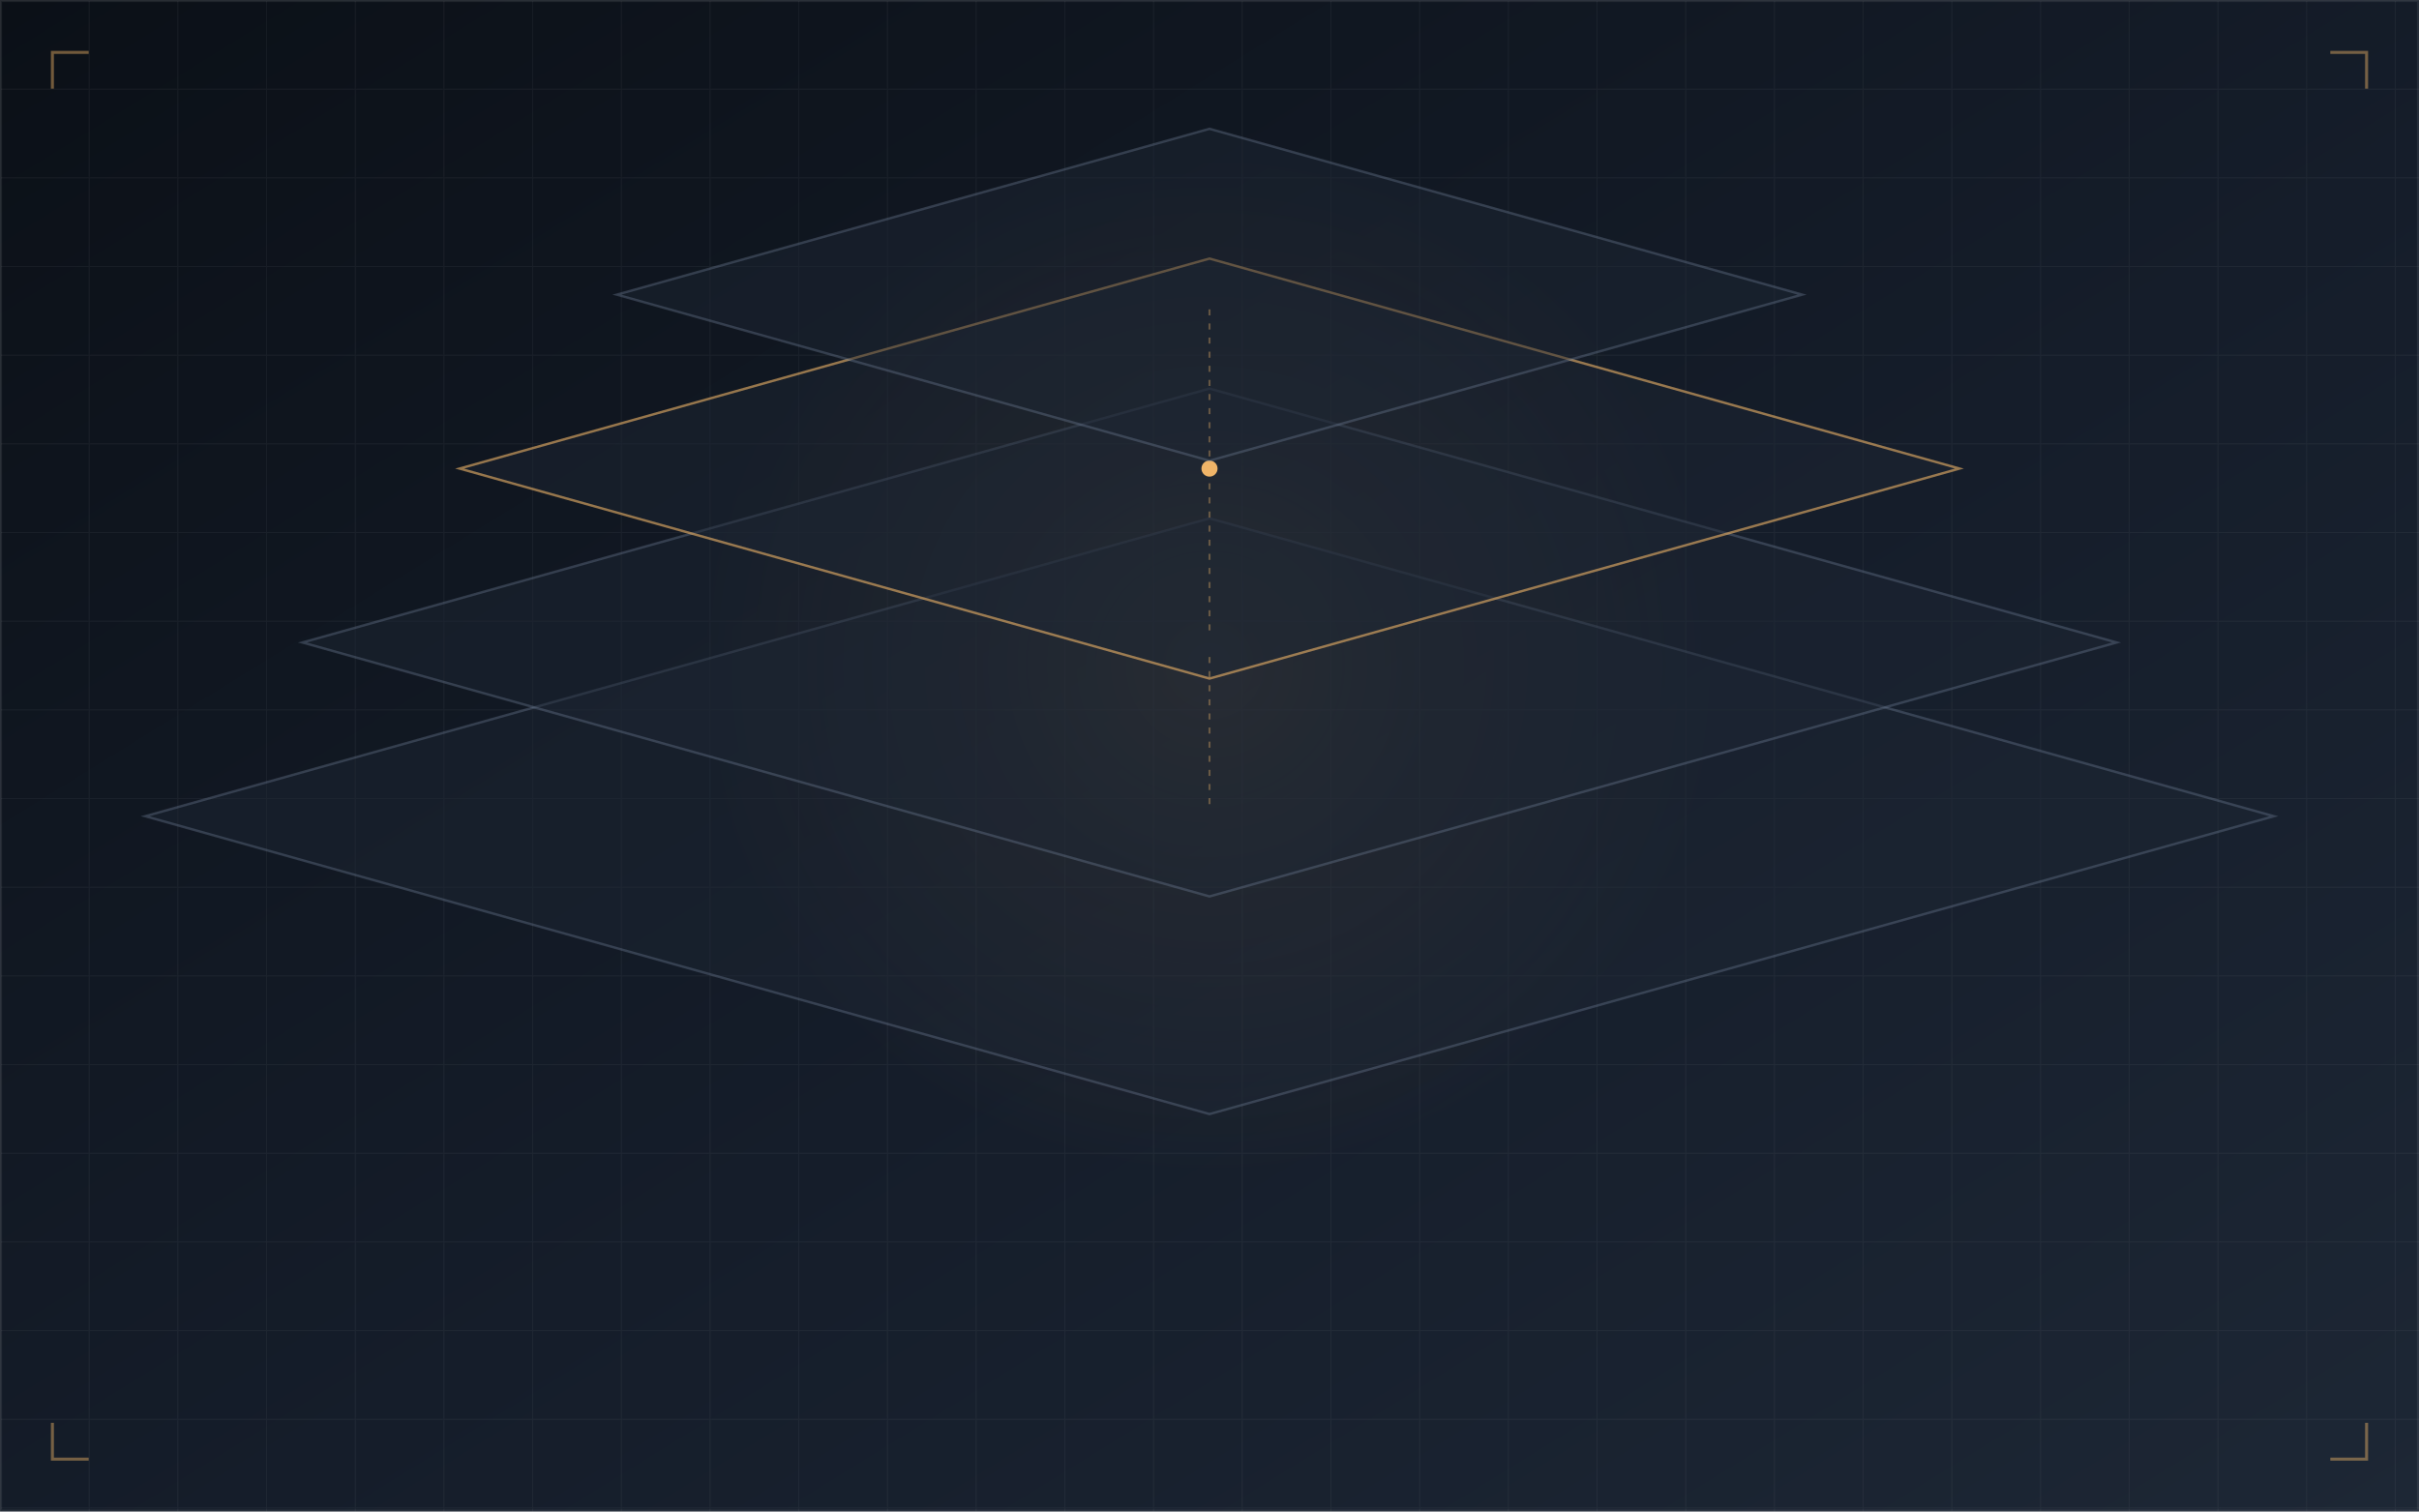
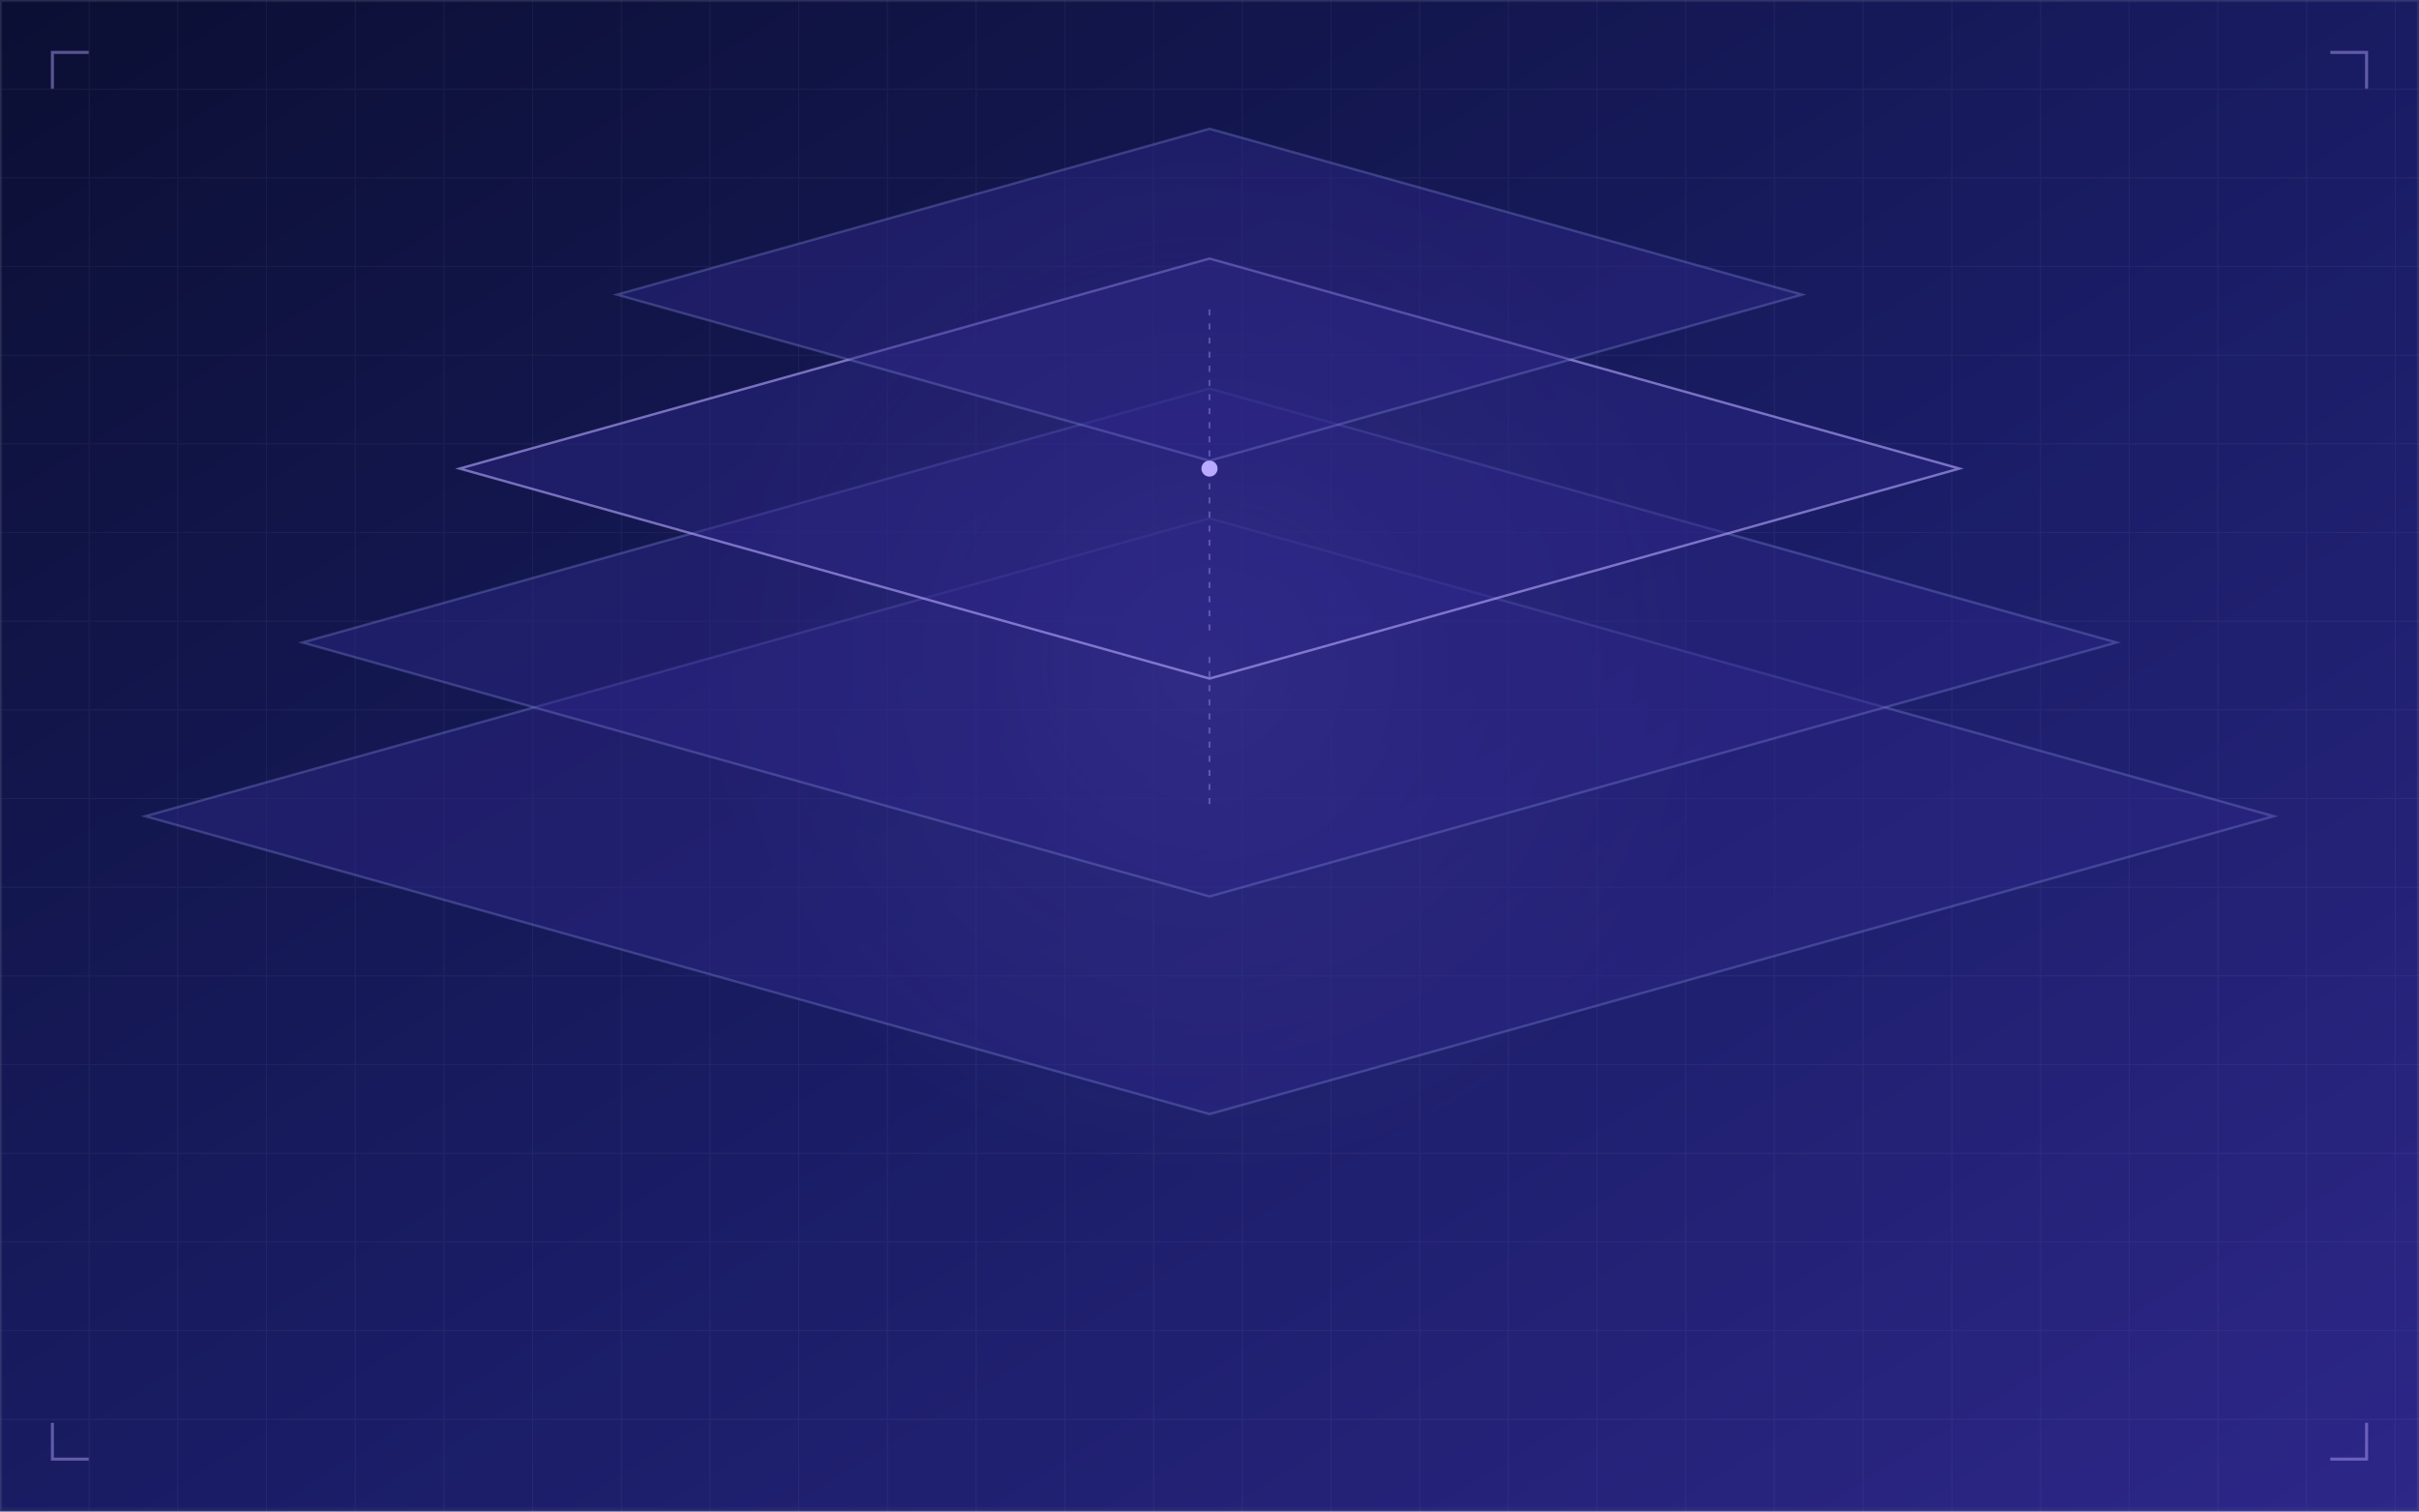
<svg xmlns="http://www.w3.org/2000/svg" viewBox="0 0 1200 750" width="1200" height="750" role="img" aria-hidden="true">
  <defs>
    <linearGradient id="bg-g" x1="0" y1="0" x2="1" y2="1">
-       <stop offset="0%" stop-color="#0B1017" />
-       <stop offset="55%" stop-color="#151D2A" />
-       <stop offset="100%" stop-color="#1D2735" />
+       <stop offset="0%" stop-color="#0B0F33" />
+       <stop offset="55%" stop-color="#1A1D66" />
+       <stop offset="100%" stop-color="#2D2788" />
    </linearGradient>
    <radialGradient id="glow-g" cx="0.5" cy="0.5" r="0.5">
-       <stop offset="0%" stop-color="#EFB468" stop-opacity="0.20" />
-       <stop offset="45%" stop-color="#EFB468" stop-opacity="0.07" />
-       <stop offset="100%" stop-color="#EFB468" stop-opacity="0" />
+       <stop offset="0%" stop-color="#B8AAFF" stop-opacity="0.20" />
+       <stop offset="45%" stop-color="#B8AAFF" stop-opacity="0.07" />
+       <stop offset="100%" stop-color="#B8AAFF" stop-opacity="0" />
    </radialGradient>
    <pattern id="grid-g" width="44" height="44" patternUnits="userSpaceOnUse">
      <path d="M44 0H0V44" fill="none" stroke="#FFFFFF" stroke-opacity="0.045" stroke-width="1" />
    </pattern>
  </defs>
  <rect width="1200" height="750" fill="url(#bg-g)" />
  <rect width="1200" height="750" fill="url(#grid-g)" />
  <circle cx="600" cy="330" r="255" fill="url(#glow-g)" />
-   <path d="M72.0 405.0L600.0 257.2L1128.0 405.0L600.0 552.8Z" fill="#1D2735" fill-opacity="0.45" stroke="#8394AE" stroke-opacity="0.3" stroke-width="1.2" />
-   <path d="M150.0 318.8L600.0 192.8L1050.0 318.8L600.0 444.8Z" fill="#1D2735" fill-opacity="0.45" stroke="#8394AE" stroke-opacity="0.3" stroke-width="1.2" />
-   <path d="M228.0 232.5L600.0 128.3L972.0 232.5L600.0 336.7Z" fill="#1D2735" fill-opacity="0.45" stroke="#EFB468" stroke-opacity="0.6" stroke-width="1.2" />
-   <circle cx="600.0" cy="232.5" r="4" fill="#EFB468" />
-   <path d="M306.0 146.2L600.0 63.9L894.0 146.2L600.0 228.6Z" fill="#1D2735" fill-opacity="0.45" stroke="#8394AE" stroke-opacity="0.3" stroke-width="1.2" />
-   <line x1="600.0" y1="399.0" x2="600.0" y2="324.8" stroke="#EFB468" stroke-opacity="0.35" stroke-width="1" stroke-dasharray="3 4" />
-   <line x1="600.0" y1="312.8" x2="600.0" y2="238.5" stroke="#EFB468" stroke-opacity="0.35" stroke-width="1" stroke-dasharray="3 4" />
-   <line x1="600.0" y1="226.5" x2="600.0" y2="152.2" stroke="#EFB468" stroke-opacity="0.35" stroke-width="1" stroke-dasharray="3 4" />
-   <path d="M26 44V26H44" fill="none" stroke="#EFB468" stroke-opacity="0.45" stroke-width="1.5" />
-   <path d="M1174 44V26H1156" fill="none" stroke="#EFB468" stroke-opacity="0.45" stroke-width="1.5" />
-   <path d="M26 706V724H44" fill="none" stroke="#EFB468" stroke-opacity="0.45" stroke-width="1.5" />
-   <path d="M1174 706V724H1156" fill="none" stroke="#EFB468" stroke-opacity="0.45" stroke-width="1.5" />
+   <path d="M72.0 405.0L600.0 257.2L1128.0 405.0L600.0 552.8Z" fill="#2D2788" fill-opacity="0.45" stroke="#8E9BE6" stroke-opacity="0.3" stroke-width="1.2" />
+   <path d="M150.0 318.8L600.0 192.8L1050.0 318.8L600.0 444.8Z" fill="#2D2788" fill-opacity="0.45" stroke="#8E9BE6" stroke-opacity="0.3" stroke-width="1.2" />
+   <path d="M228.0 232.5L600.0 128.3L972.0 232.5L600.0 336.7Z" fill="#2D2788" fill-opacity="0.45" stroke="#B8AAFF" stroke-opacity="0.6" stroke-width="1.2" />
+   <circle cx="600.0" cy="232.5" r="4" fill="#B8AAFF" />
+   <path d="M306.0 146.2L600.0 63.9L894.0 146.2L600.0 228.6Z" fill="#2D2788" fill-opacity="0.45" stroke="#8E9BE6" stroke-opacity="0.3" stroke-width="1.2" />
+   <line x1="600.0" y1="399.0" x2="600.0" y2="324.8" stroke="#B8AAFF" stroke-opacity="0.35" stroke-width="1" stroke-dasharray="3 4" />
+   <line x1="600.0" y1="312.8" x2="600.0" y2="238.5" stroke="#B8AAFF" stroke-opacity="0.35" stroke-width="1" stroke-dasharray="3 4" />
+   <line x1="600.0" y1="226.5" x2="600.0" y2="152.2" stroke="#B8AAFF" stroke-opacity="0.35" stroke-width="1" stroke-dasharray="3 4" />
+   <path d="M26 44V26H44" fill="none" stroke="#B8AAFF" stroke-opacity="0.45" stroke-width="1.5" />
+   <path d="M1174 44V26H1156" fill="none" stroke="#B8AAFF" stroke-opacity="0.45" stroke-width="1.5" />
+   <path d="M26 706V724H44" fill="none" stroke="#B8AAFF" stroke-opacity="0.45" stroke-width="1.5" />
+   <path d="M1174 706V724H1156" fill="none" stroke="#B8AAFF" stroke-opacity="0.45" stroke-width="1.5" />
  <rect x="0.5" y="0.5" width="1199" height="749" fill="none" stroke="#FFFFFF" stroke-opacity="0.08" />
</svg>
